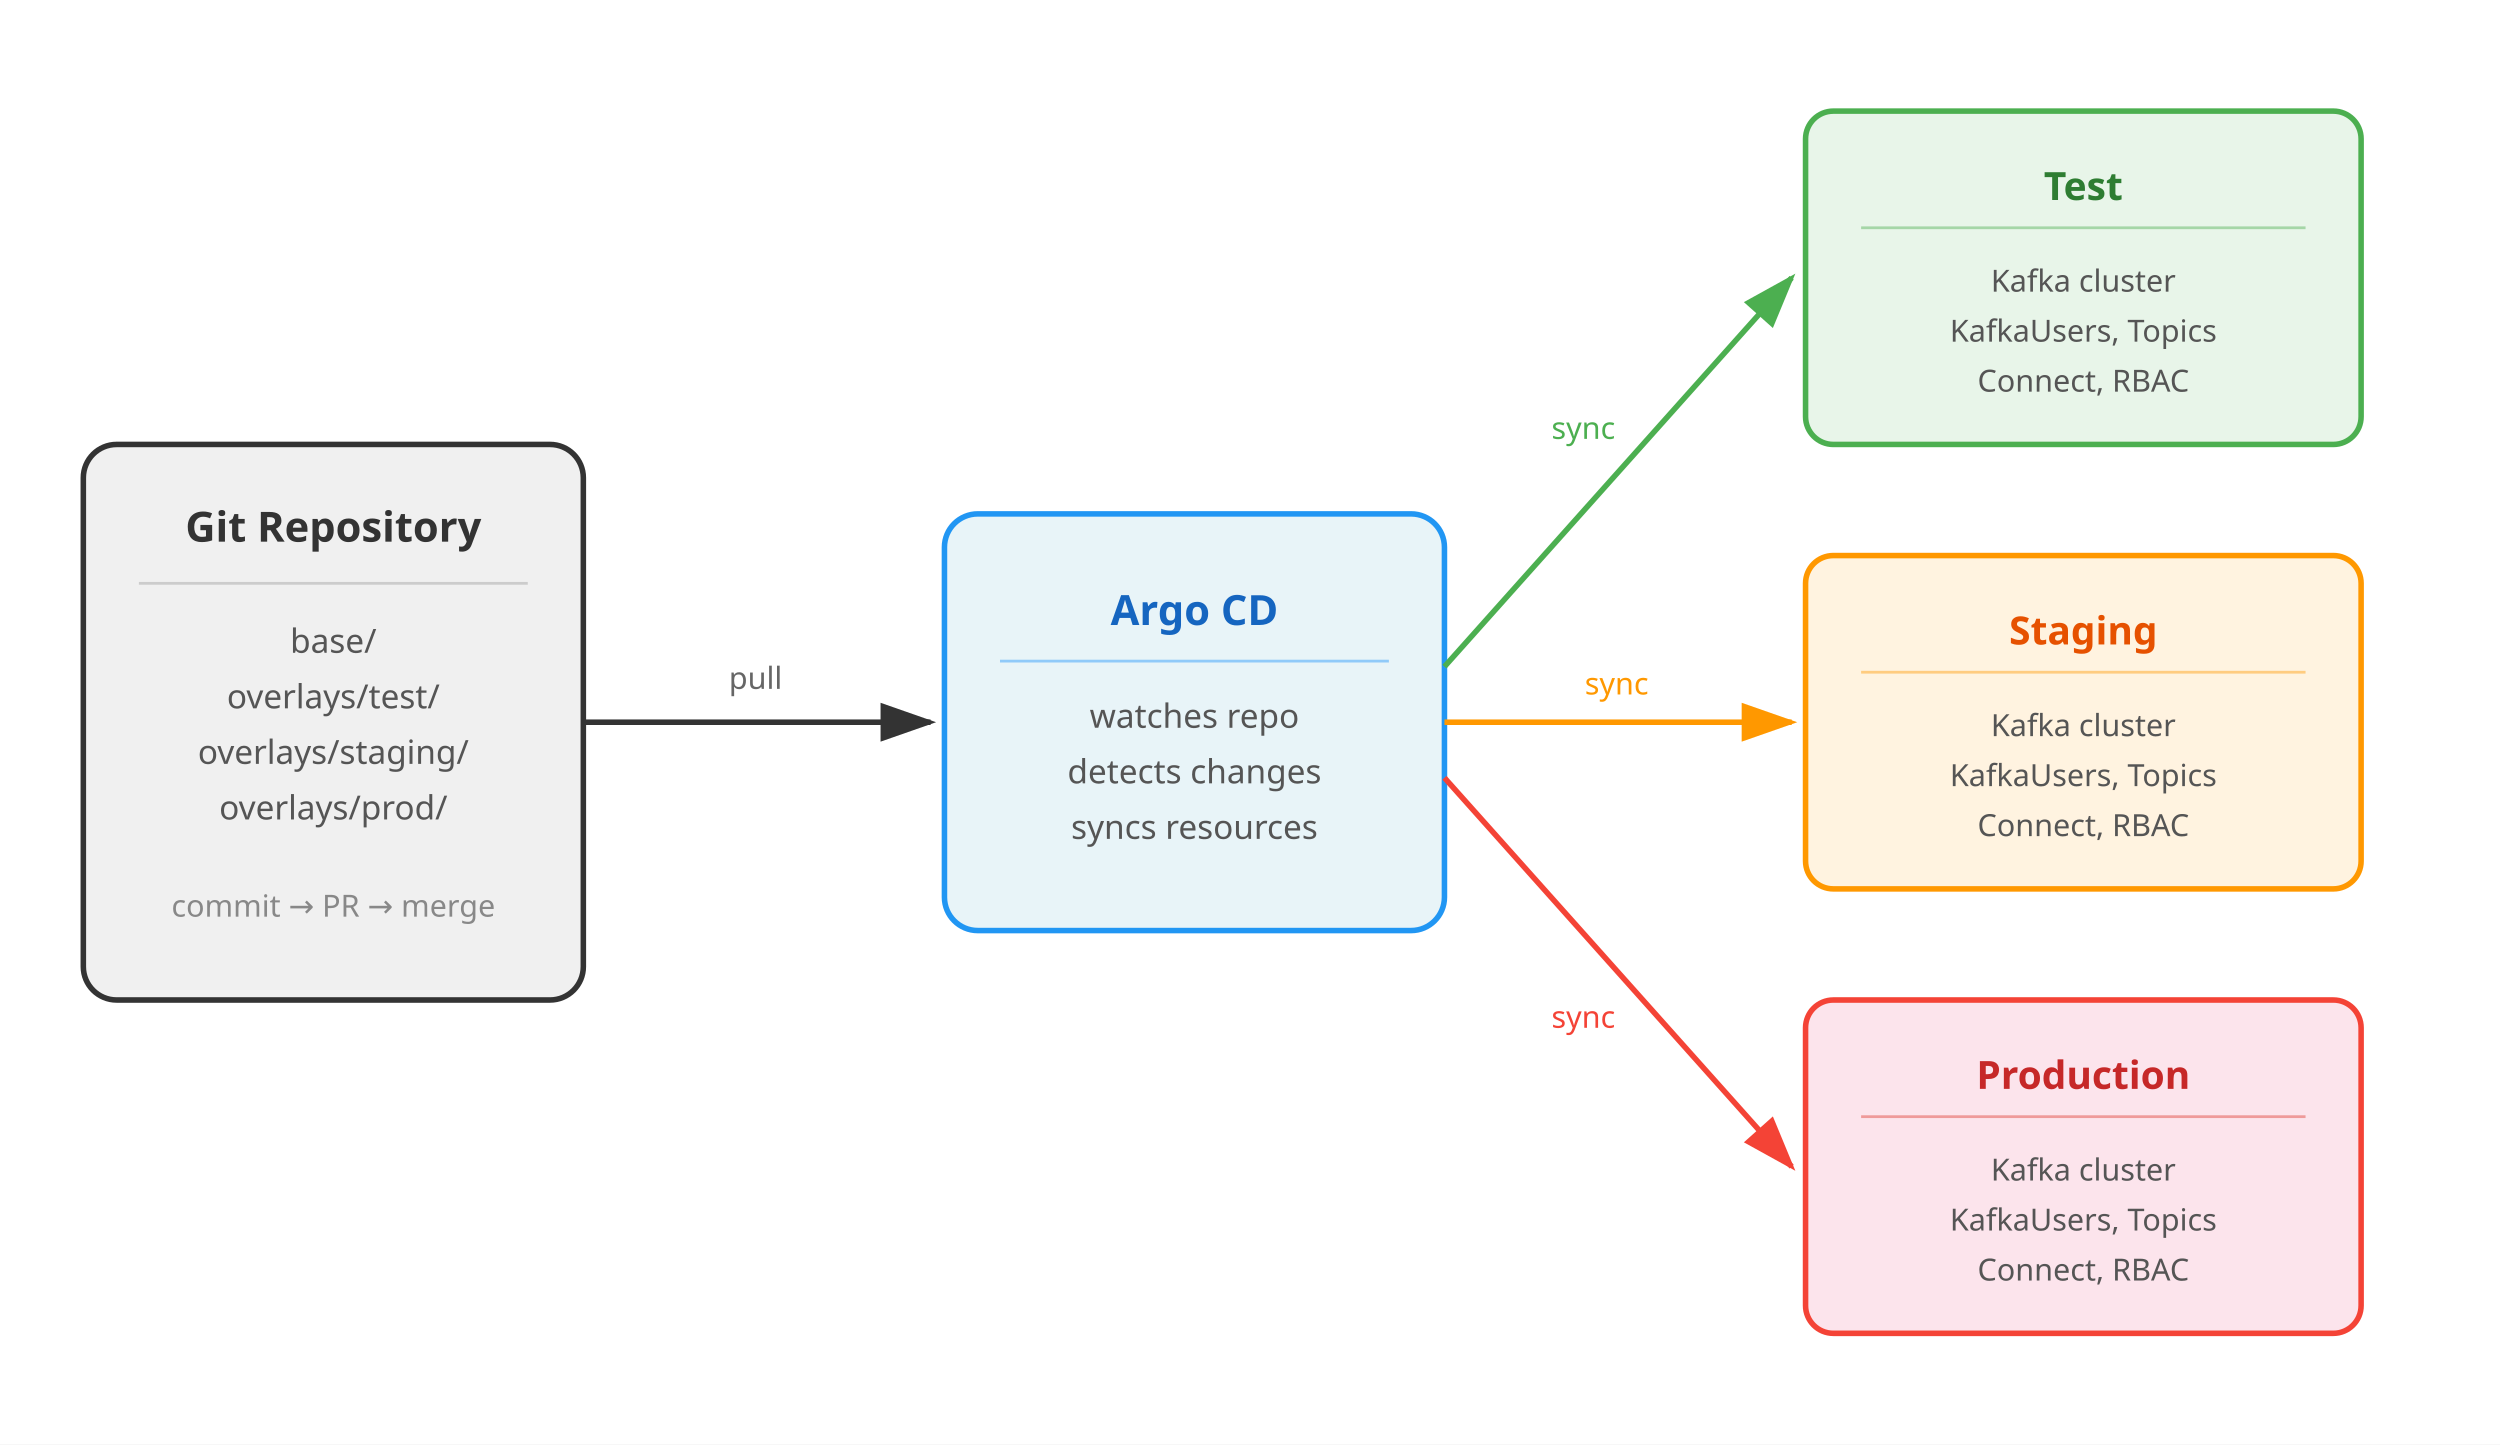
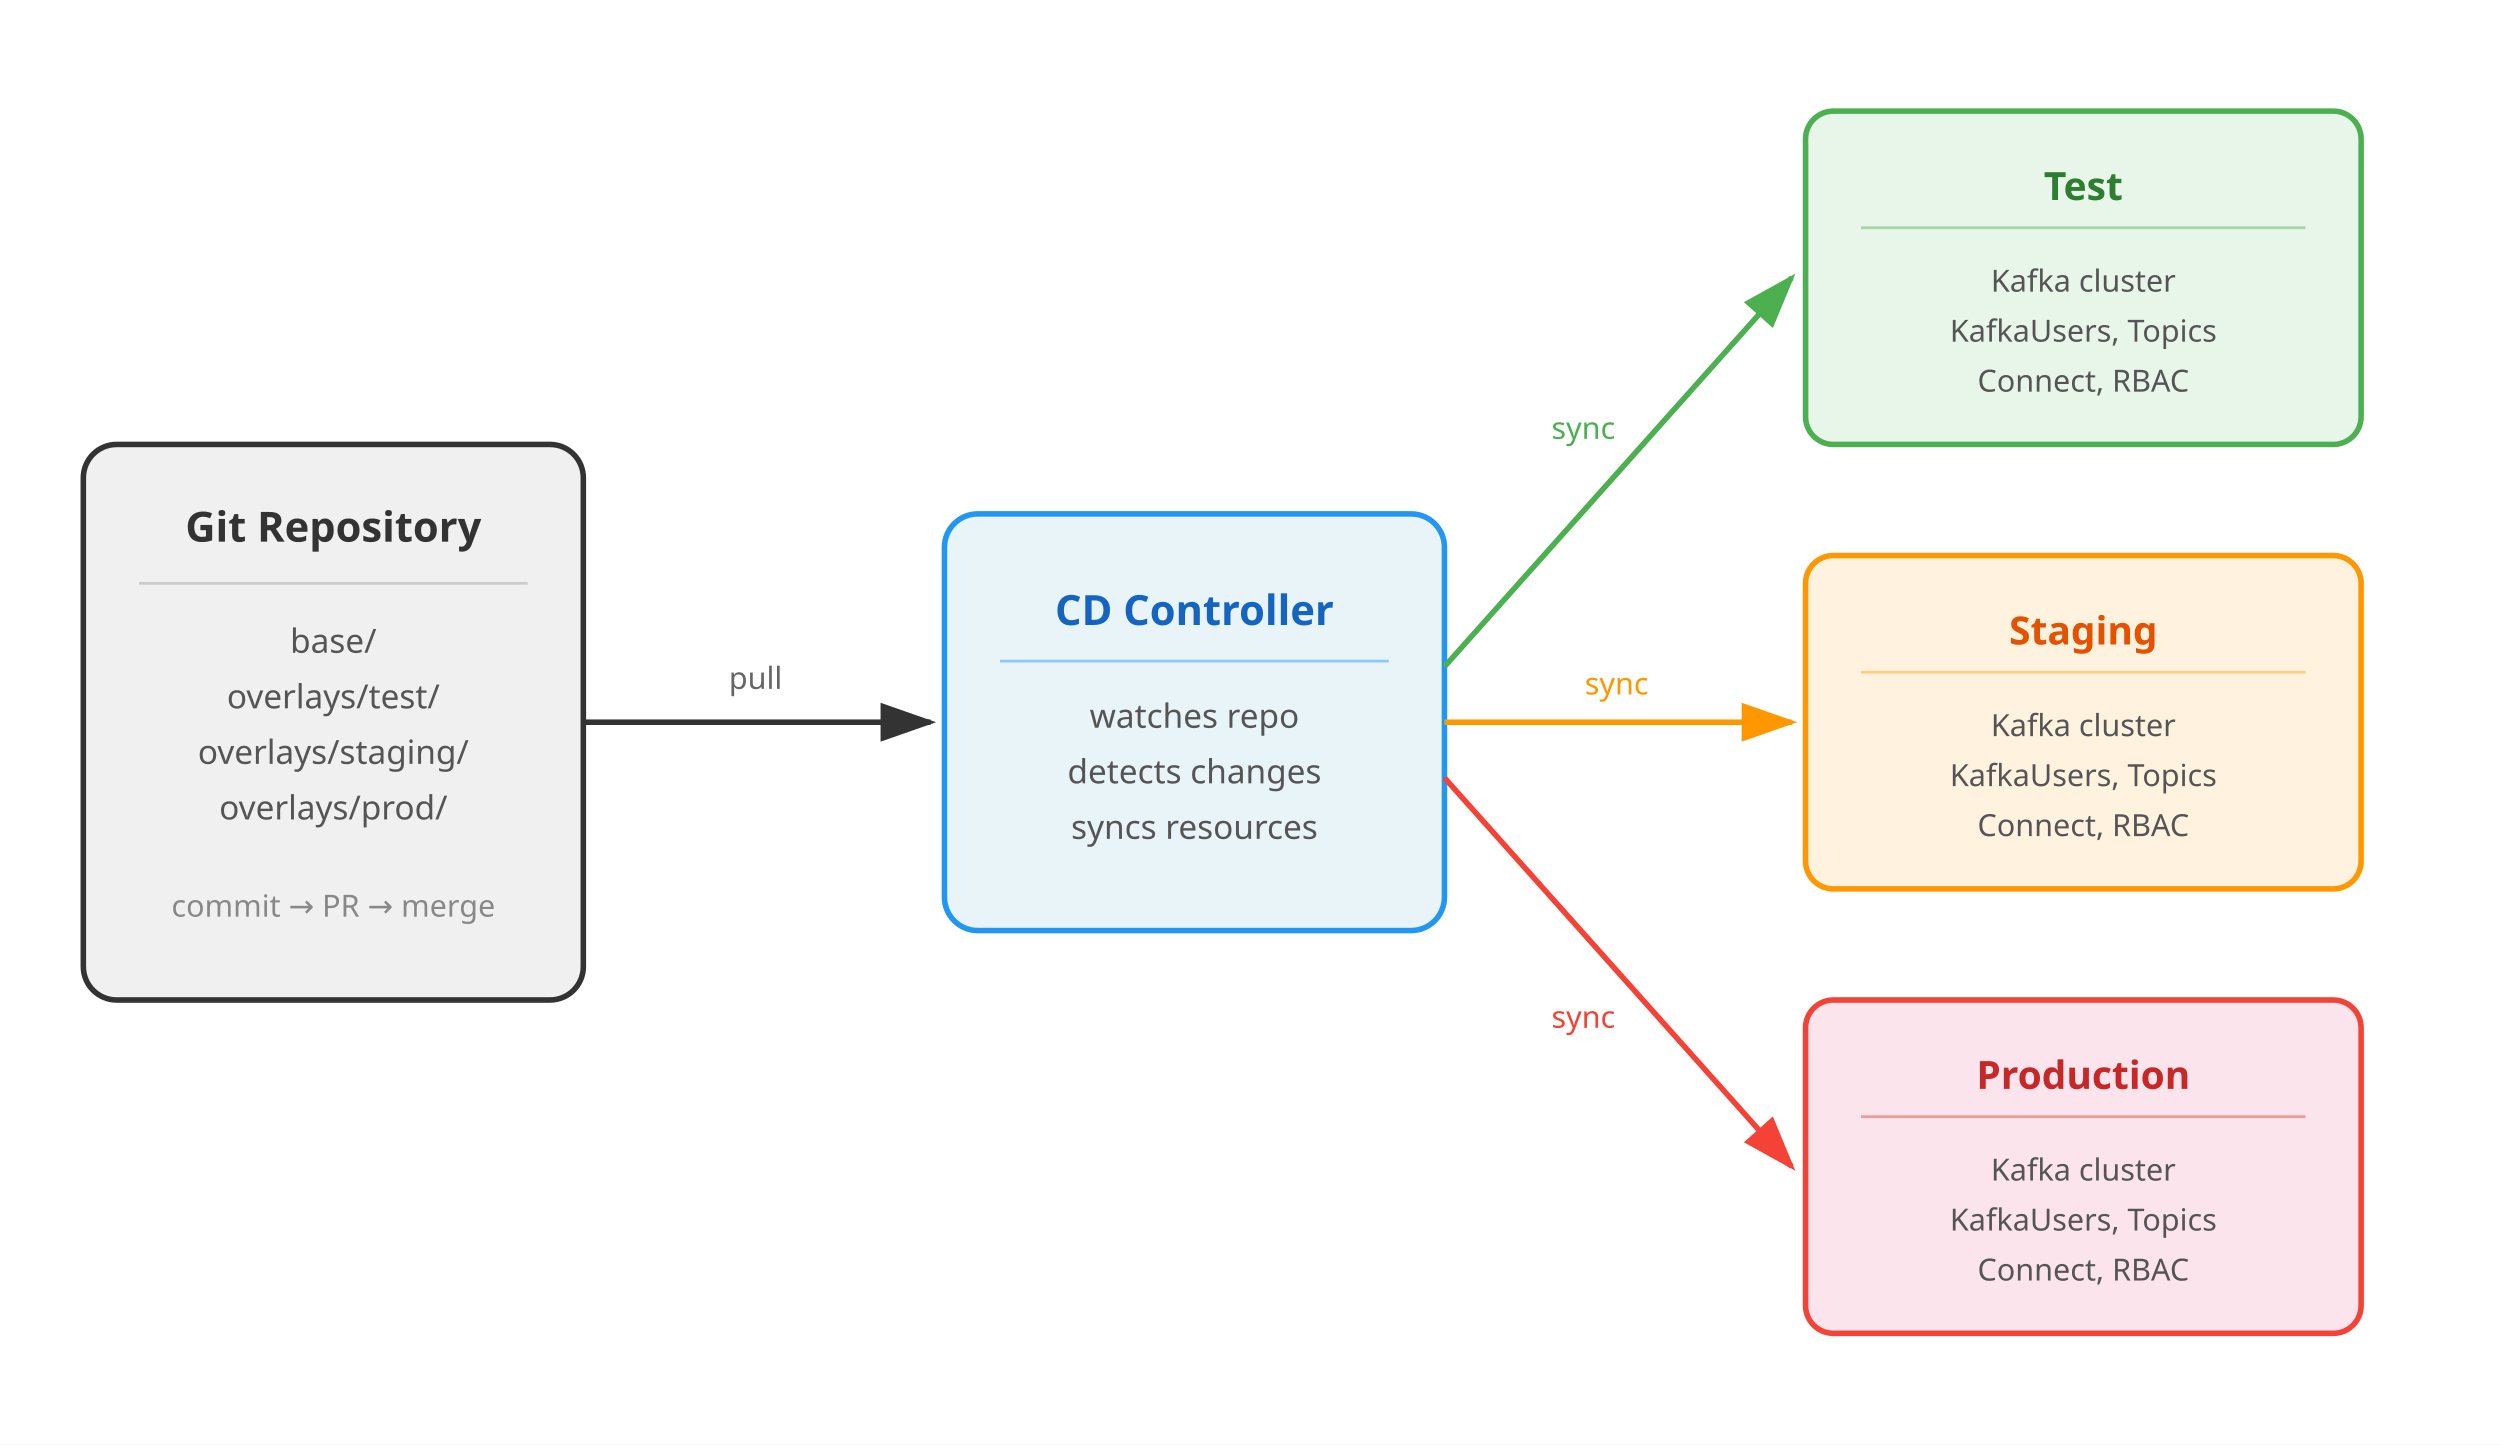
<svg xmlns="http://www.w3.org/2000/svg" viewBox="0 0 900 520" font-family="sans-serif">
  <rect width="900" height="520" fill="#ffffff" />
  <rect x="30" y="160" width="180" height="200" rx="12" fill="#f0f0f0" stroke="#333" stroke-width="2" />
  <text x="120" y="195" text-anchor="middle" font-size="15" font-weight="bold" fill="#333">Git Repository</text>
  <line x1="50" y1="210" x2="190" y2="210" stroke="#ccc" stroke-width="1" />
  <text x="120" y="235" text-anchor="middle" font-size="12" fill="#555">base/</text>
  <text x="120" y="255" text-anchor="middle" font-size="12" fill="#555">overlays/test/</text>
  <text x="120" y="275" text-anchor="middle" font-size="12" fill="#555">overlays/staging/</text>
  <text x="120" y="295" text-anchor="middle" font-size="12" fill="#555">overlays/prod/</text>
  <text x="120" y="330" text-anchor="middle" font-size="11" fill="#888">commit → PR → merge</text>
  <rect x="340" y="185" width="180" height="150" rx="12" fill="#e8f4f8" stroke="#2196F3" stroke-width="2" />
-   <text x="430" y="225" text-anchor="middle" font-size="15" font-weight="bold" fill="#1565C0">Argo CD</text>
+   <text x="430" y="225" text-anchor="middle" font-size="15" font-weight="bold" fill="#1565C0">CD Controller</text>
  <line x1="360" y1="238" x2="500" y2="238" stroke="#90CAF9" stroke-width="1" />
  <text x="430" y="262" text-anchor="middle" font-size="12" fill="#555">watches repo</text>
  <text x="430" y="282" text-anchor="middle" font-size="12" fill="#555">detects changes</text>
  <text x="430" y="302" text-anchor="middle" font-size="12" fill="#555">syncs resources</text>
  <line x1="210" y1="260" x2="335" y2="260" stroke="#333" stroke-width="2" marker-end="url(#arrow)" />
  <text x="272" y="248" text-anchor="middle" font-size="11" fill="#666">pull</text>
  <rect x="650" y="40" width="200" height="120" rx="10" fill="#e8f5e9" stroke="#4CAF50" stroke-width="2" />
  <text x="750" y="72" text-anchor="middle" font-size="14" font-weight="bold" fill="#2E7D32">Test</text>
  <line x1="670" y1="82" x2="830" y2="82" stroke="#A5D6A7" stroke-width="1" />
  <text x="750" y="105" text-anchor="middle" font-size="11" fill="#555">Kafka cluster</text>
  <text x="750" y="123" text-anchor="middle" font-size="11" fill="#555">KafkaUsers, Topics</text>
  <text x="750" y="141" text-anchor="middle" font-size="11" fill="#555">Connect, RBAC</text>
  <rect x="650" y="200" width="200" height="120" rx="10" fill="#fff3e0" stroke="#FF9800" stroke-width="2" />
  <text x="750" y="232" text-anchor="middle" font-size="14" font-weight="bold" fill="#E65100">Staging</text>
  <line x1="670" y1="242" x2="830" y2="242" stroke="#FFCC80" stroke-width="1" />
  <text x="750" y="265" text-anchor="middle" font-size="11" fill="#555">Kafka cluster</text>
  <text x="750" y="283" text-anchor="middle" font-size="11" fill="#555">KafkaUsers, Topics</text>
  <text x="750" y="301" text-anchor="middle" font-size="11" fill="#555">Connect, RBAC</text>
  <rect x="650" y="360" width="200" height="120" rx="10" fill="#fce4ec" stroke="#f44336" stroke-width="2" />
  <text x="750" y="392" text-anchor="middle" font-size="14" font-weight="bold" fill="#c62828">Production</text>
  <line x1="670" y1="402" x2="830" y2="402" stroke="#EF9A9A" stroke-width="1" />
  <text x="750" y="425" text-anchor="middle" font-size="11" fill="#555">Kafka cluster</text>
  <text x="750" y="443" text-anchor="middle" font-size="11" fill="#555">KafkaUsers, Topics</text>
  <text x="750" y="461" text-anchor="middle" font-size="11" fill="#555">Connect, RBAC</text>
  <line x1="520" y1="240" x2="645" y2="100" stroke="#4CAF50" stroke-width="2" marker-end="url(#arrow-green)" />
  <line x1="520" y1="260" x2="645" y2="260" stroke="#FF9800" stroke-width="2" marker-end="url(#arrow-orange)" />
  <line x1="520" y1="280" x2="645" y2="420" stroke="#f44336" stroke-width="2" marker-end="url(#arrow-red)" />
  <text x="570" y="158" text-anchor="middle" font-size="11" fill="#4CAF50">sync</text>
  <text x="582" y="250" text-anchor="middle" font-size="11" fill="#FF9800">sync</text>
  <text x="570" y="370" text-anchor="middle" font-size="11" fill="#f44336">sync</text>
  <defs>
    <marker id="arrow" markerWidth="10" markerHeight="7" refX="9" refY="3.5" orient="auto">
      <polygon points="0 0, 10 3.5, 0 7" fill="#333" />
    </marker>
    <marker id="arrow-green" markerWidth="10" markerHeight="7" refX="9" refY="3.5" orient="auto">
      <polygon points="0 0, 10 3.5, 0 7" fill="#4CAF50" />
    </marker>
    <marker id="arrow-orange" markerWidth="10" markerHeight="7" refX="9" refY="3.5" orient="auto">
      <polygon points="0 0, 10 3.5, 0 7" fill="#FF9800" />
    </marker>
    <marker id="arrow-red" markerWidth="10" markerHeight="7" refX="9" refY="3.5" orient="auto">
      <polygon points="0 0, 10 3.5, 0 7" fill="#f44336" />
    </marker>
  </defs>
</svg>
